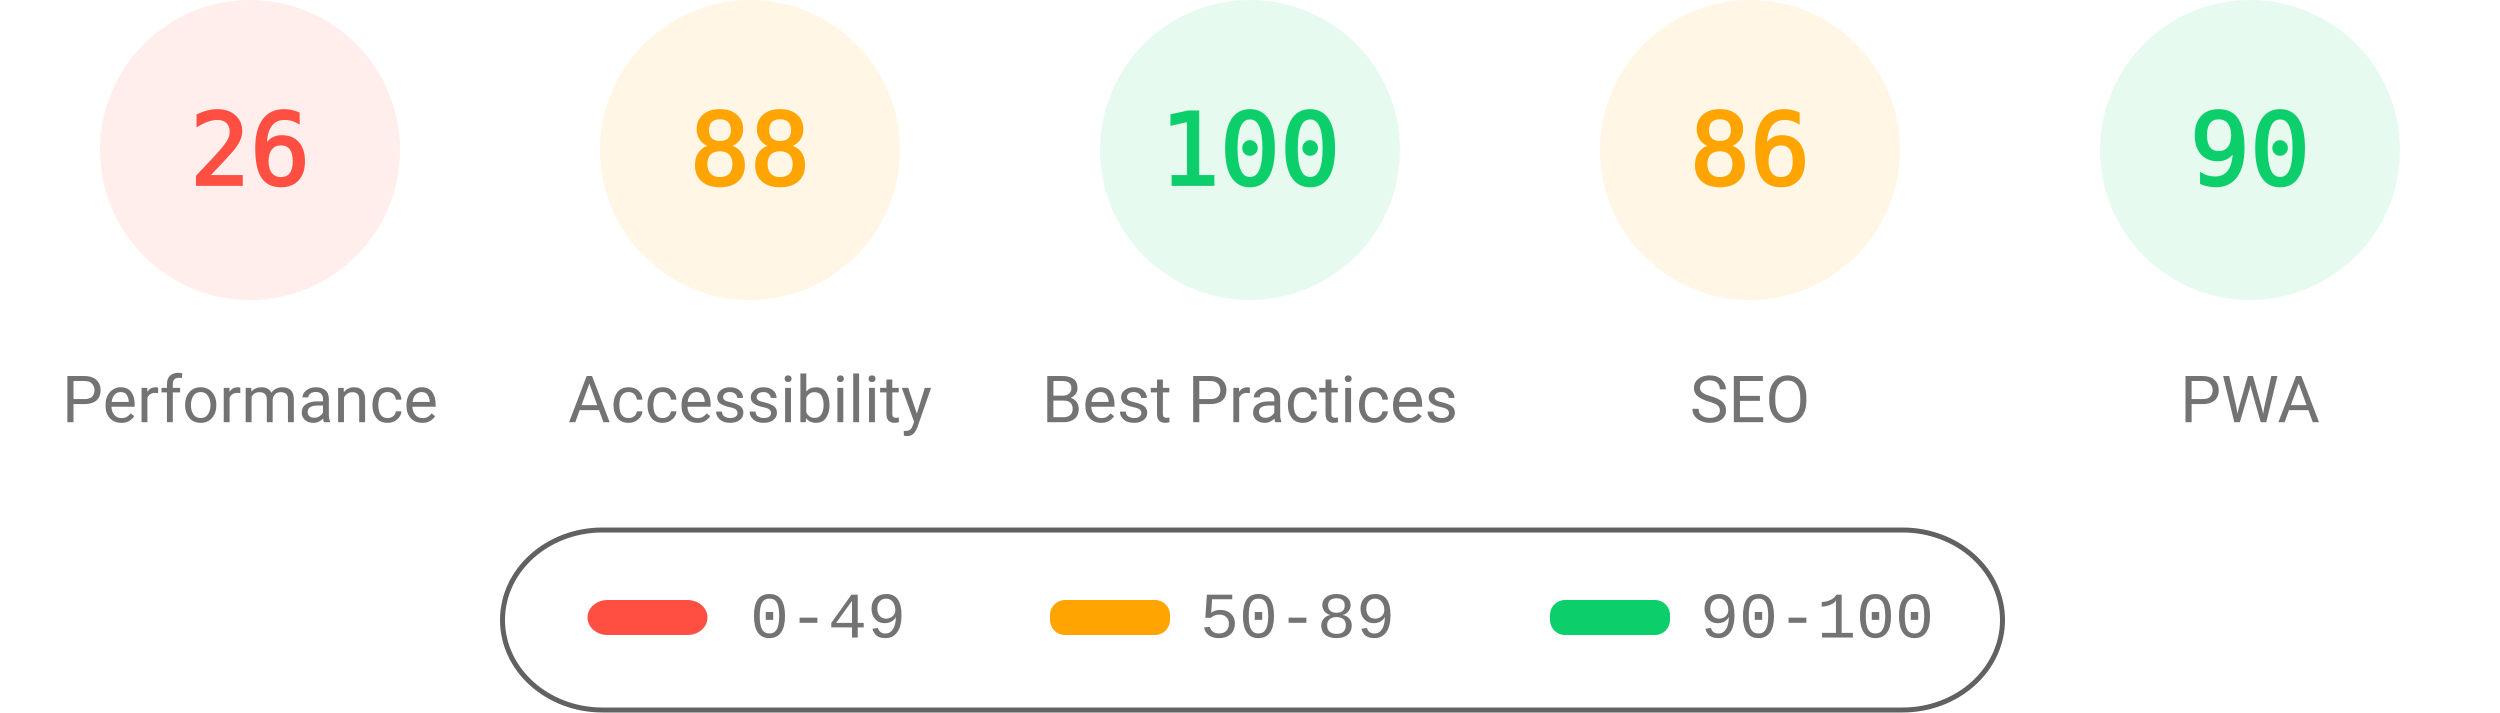
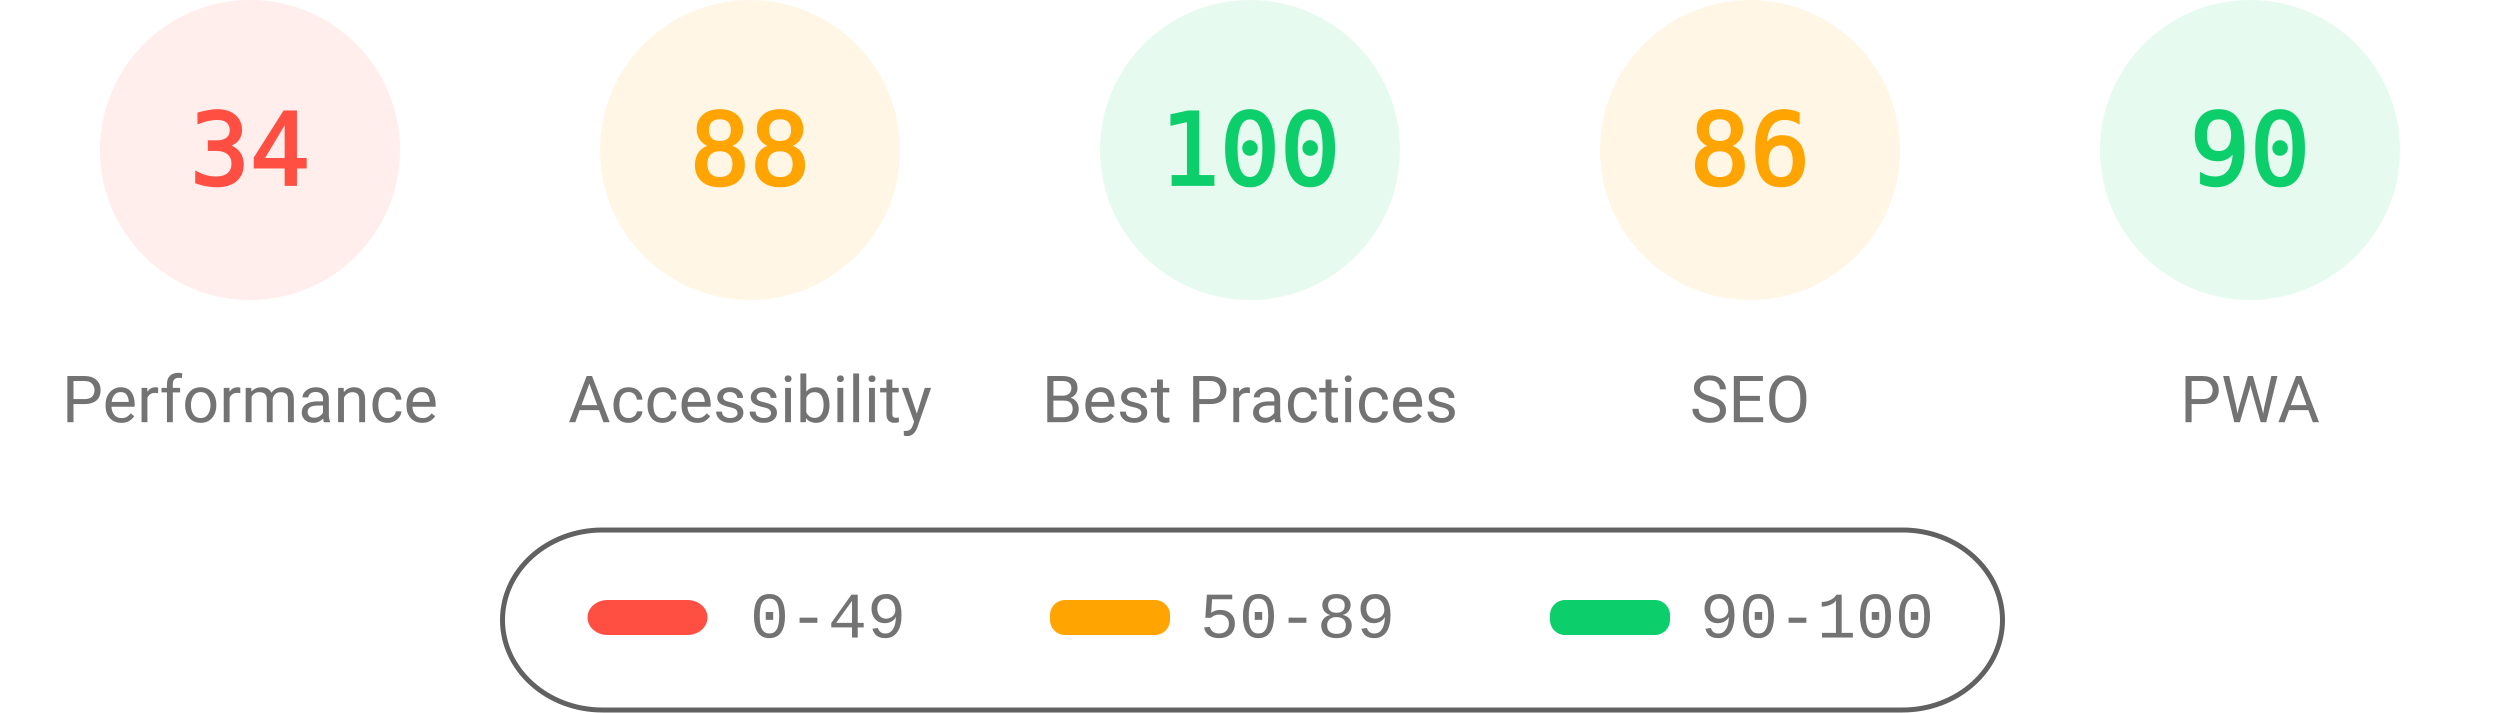
<svg xmlns="http://www.w3.org/2000/svg" fill="none" width="1000" height="285">
  <style>.gauge-base{opacity:.1}.gauge-arc{fill:none;animation-delay:250ms;stroke-linecap:round;transform:rotate(-90deg);transform-origin:100px 60px;animation:load-gauge 1s ease forwards}.guage-text{font-size:40px;font-family:monospace;text-align:center}.guage-red{color:#ff4e42;fill:#ff4e42;stroke:#ff4e42}.guage-orange{color:#ffa400;fill:#ffa400;stroke:#ffa400}.guage-green{color:#0cce6b;fill:#0cce6b;stroke:#0cce6b}.guage-undefined{color:#5c5c5c;fill:#5c5c5c;stroke:#5c5c5c}.guage-title{color:#737373;fill:#737373;stroke:none;font-size:26px;line-height:26px;font-family:Roboto,Halvetica,Arial,sans-serif}@keyframes load-gauge{from{stroke-dasharray:0 352.858}}</style>
  <svg class="guage-div guage-perf guage-red" viewBox="0 0 200 200" width="200" height="200">
    <circle class="gauge-base" r="56" cx="100" cy="60" stroke-width="8" />
-     <circle class="gauge-arc guage-arc-1" r="56" cx="100" cy="60" stroke-width="8" style="stroke-dasharray:91.483,351.858" />
-     <text class="guage-text" x="100" y="60" alignment-baseline="central" dominant-baseline="central" text-anchor="middle">26</text>
+     <circle class="gauge-arc guage-arc-1" r="56" cx="100" cy="60" stroke-width="8" style="stroke-dasharray:119.632,351.858" />
+     <text class="guage-text" x="100" y="60" alignment-baseline="central" dominant-baseline="central" text-anchor="middle">34</text>
    <text class="guage-title" x="100" y="160" alignment-baseline="central" dominant-baseline="central" text-anchor="middle">Performance</text>
  </svg>
  <svg class="guage-div guage-acc guage-orange" viewBox="0 0 200 200" width="200" height="200" x="200">
    <circle class="gauge-base" r="56" cx="100" cy="60" stroke-width="8" />
    <circle class="gauge-arc guage-arc-2" r="56" cx="100" cy="60" stroke-width="8" style="stroke-dasharray:309.635,351.858" />
    <text class="guage-text" x="100" y="60" alignment-baseline="central" dominant-baseline="central" text-anchor="middle">88</text>
    <text class="guage-title" x="100" y="160" alignment-baseline="central" dominant-baseline="central" text-anchor="middle">Accessibility</text>
  </svg>
  <svg class="guage-div guage-best guage-green" viewBox="0 0 200 200" width="200" height="200" x="400">
    <circle class="gauge-base" r="56" cx="100" cy="60" stroke-width="8" />
    <circle class="gauge-arc guage-arc-3" r="56" cx="100" cy="60" stroke-width="8" style="stroke-dasharray:351.858,351.858" />
    <text class="guage-text" x="100" y="60" alignment-baseline="central" dominant-baseline="central" text-anchor="middle">100</text>
    <text class="guage-title" x="100" y="160" alignment-baseline="central" dominant-baseline="central" text-anchor="middle">Best Practices</text>
  </svg>
  <svg class="guage-div guage-seo guage-orange" viewBox="0 0 200 200" width="200" height="200" x="600">
    <circle class="gauge-base" r="56" cx="100" cy="60" stroke-width="8" />
    <circle class="gauge-arc guage-arc-4" r="56" cx="100" cy="60" stroke-width="8" style="stroke-dasharray:302.598,351.858" />
    <text class="guage-text" x="100" y="60" alignment-baseline="central" dominant-baseline="central" text-anchor="middle">86</text>
    <text class="guage-title" x="100" y="160" alignment-baseline="central" dominant-baseline="central" text-anchor="middle">SEO</text>
  </svg>
  <svg class="guage-div guage-pwa guage-green" viewBox="0 0 200 200" width="200" height="200" x="800">
    <circle class="gauge-base" r="56" cx="100" cy="60" stroke-width="8" />
    <circle class="gauge-arc guage-arc-4" r="56" cx="100" cy="60" stroke-width="8" style="stroke-dasharray:316.672,351.858" />
    <text class="guage-text" x="100" y="60" alignment-baseline="central" dominant-baseline="central" text-anchor="middle">90</text>
    <text class="guage-title" x="100" y="160" alignment-baseline="central" dominant-baseline="central" text-anchor="middle">PWA</text>
  </svg>
  <svg width="604" height="76" x="200" y="210">
    <path fill="none" id="canvas_background" d="M-1-1h604v80H-1z" />
    <rect fill-opacity="0" stroke="#616161" stroke-width="2" rx="40" id="svg_2" height="72" width="600" y="2" x="1" fill="#000" />
    <rect stroke="#000" rx="8" id="svg_3" height="14" width="48" y="30" x="35" stroke-opacity="null" stroke-width="0" fill="#ff4e42" />
    <rect stroke="#000" rx="6" id="svg_4" height="14" width="48" y="30" x="220" stroke-opacity="null" stroke-width="0" fill="#ffa400" />
    <rect stroke="#000" rx="6" id="svg_5" height="14" width="48" y="30" x="420" stroke-opacity="null" stroke-width="0" fill="#0cce6b" />
    <text xml:space="preserve" text-anchor="start" font-family="'Courier New', Courier, monospace" font-size="26" id="svg_6" y="45" x="100" stroke-opacity="null" stroke-width="0" stroke="#000" fill="#737373">0-49</text>
    <text xml:space="preserve" text-anchor="start" font-family="'Courier New', Courier, monospace" font-size="26" id="svg_7" y="45" x="280" stroke-opacity="null" stroke-width="0" stroke="#000" fill="#737373">50-89</text>
    <text xml:space="preserve" text-anchor="start" font-family="'Courier New', Courier, monospace" font-size="26" id="svg_8" y="45" x="480" stroke-opacity="null" stroke-width="0" stroke="#000" fill="#737373">90-100</text>
  </svg>
</svg>
